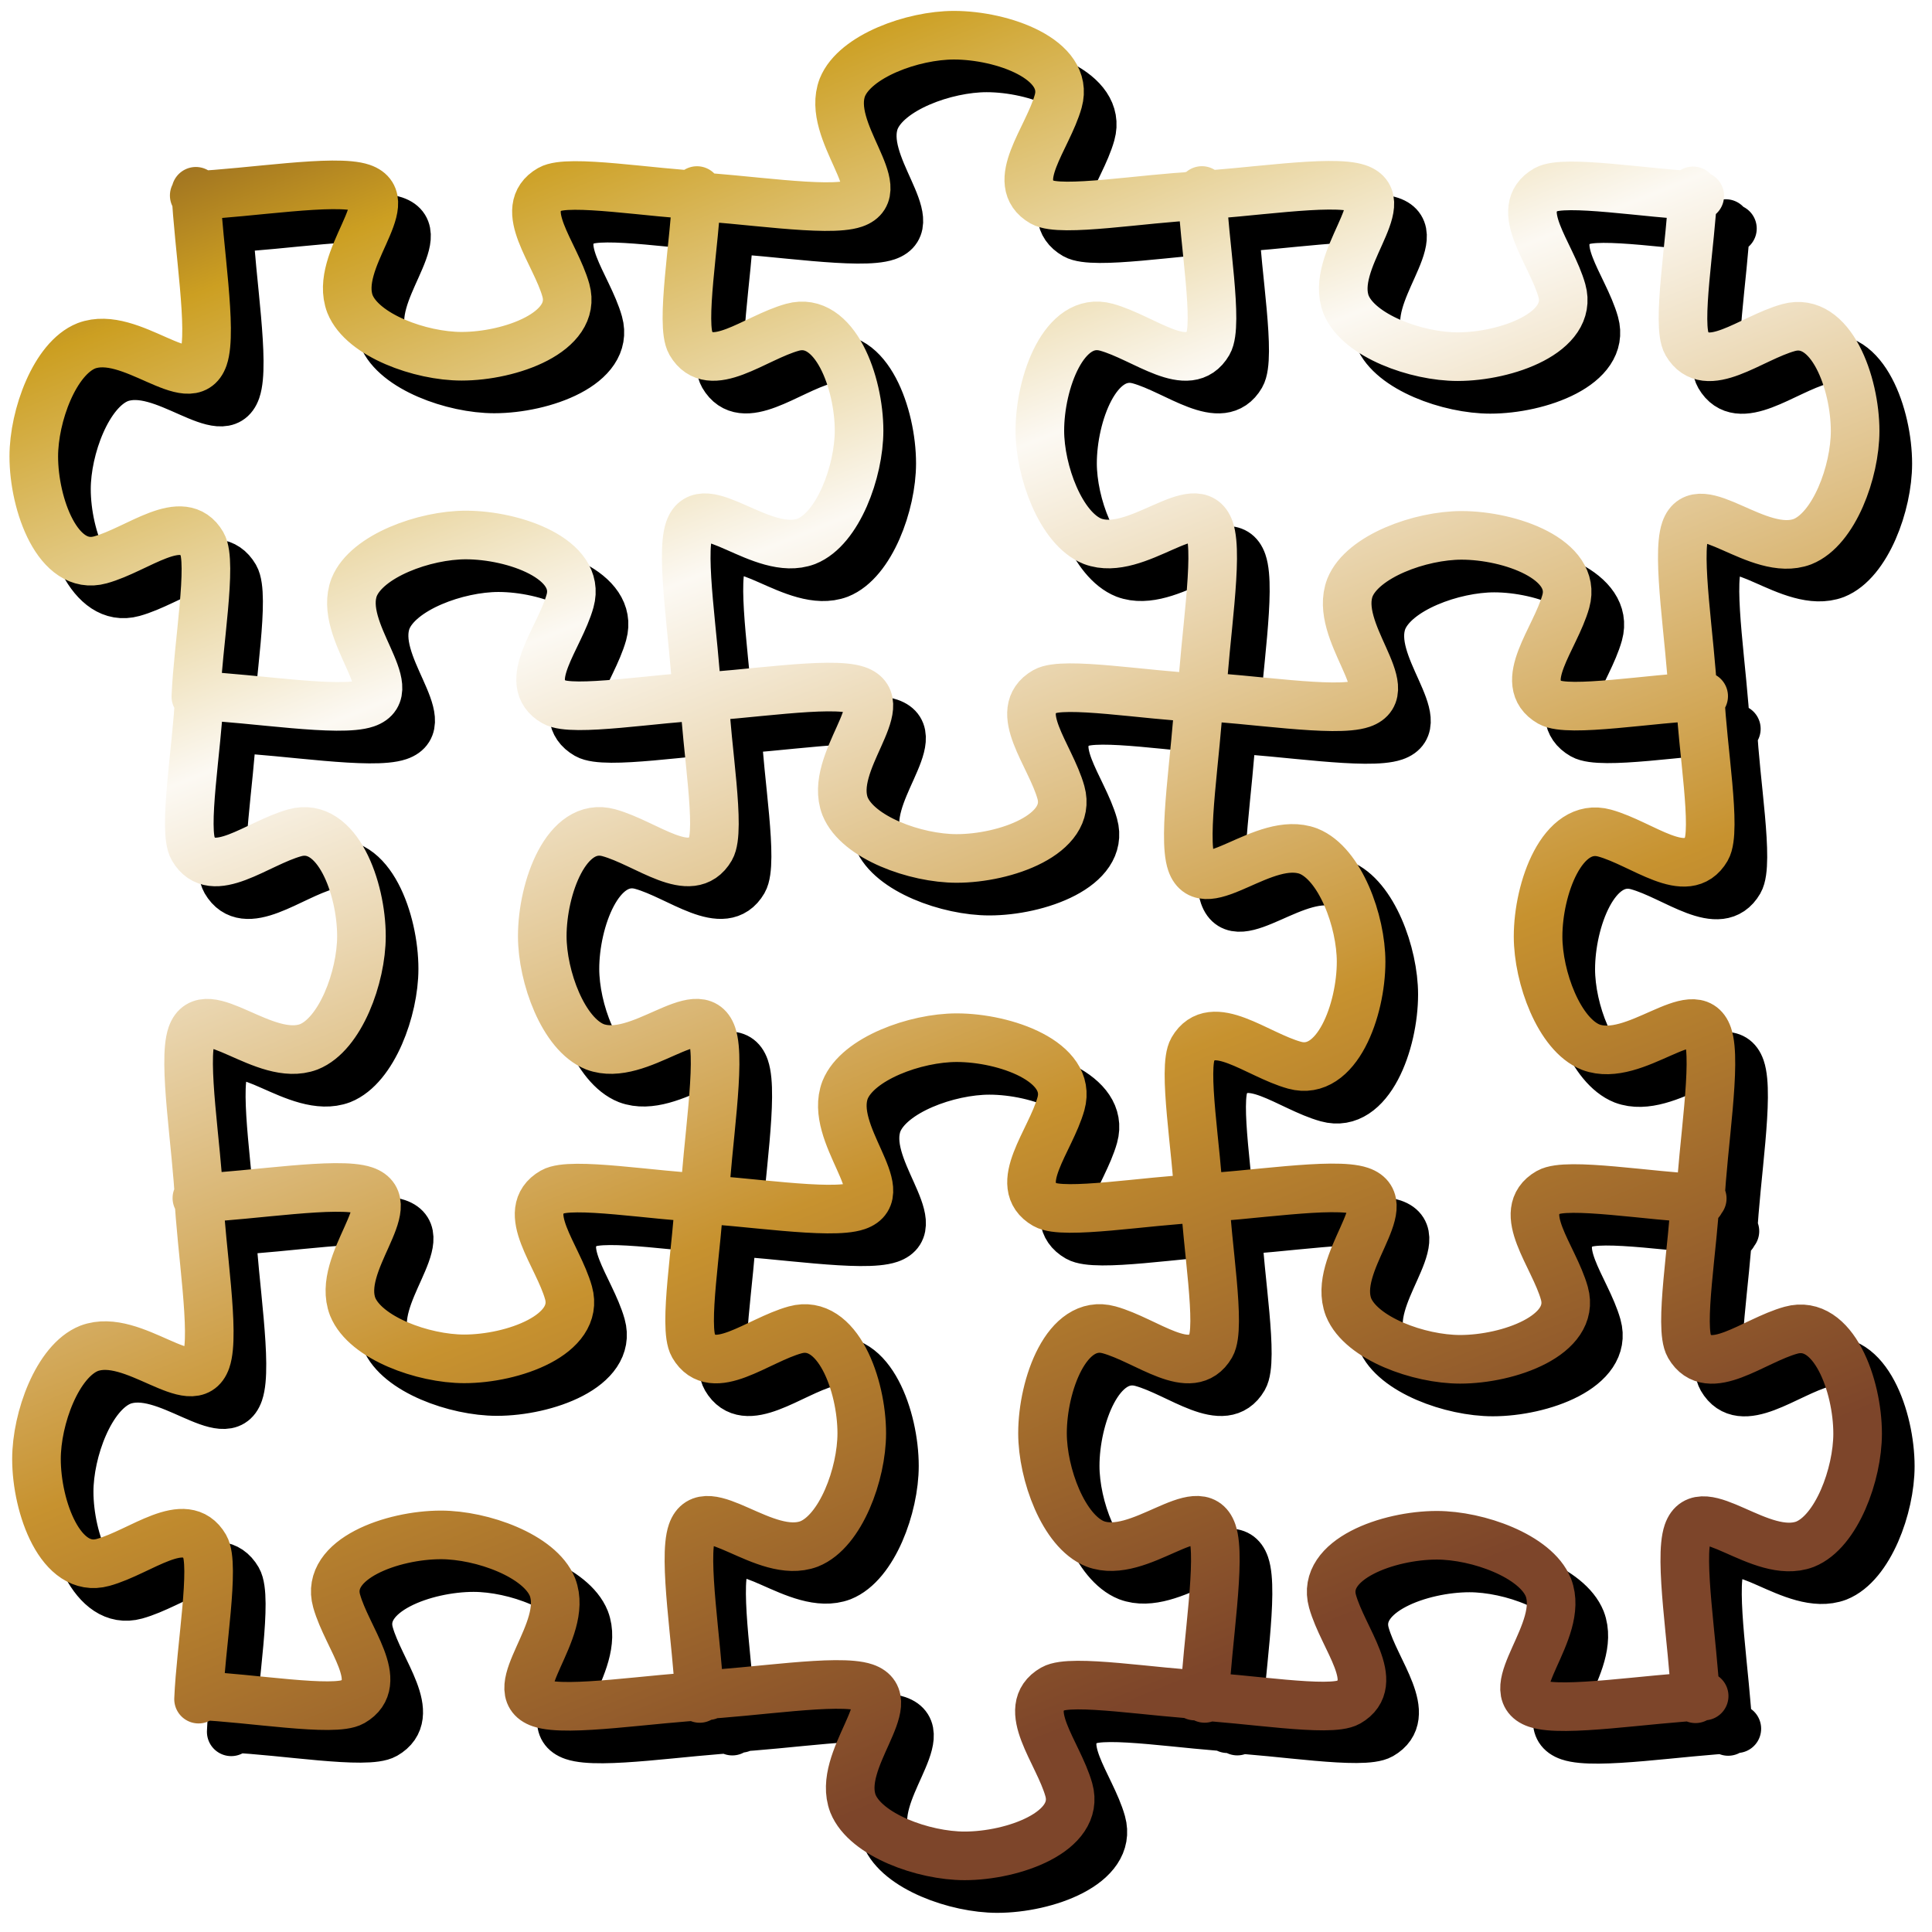
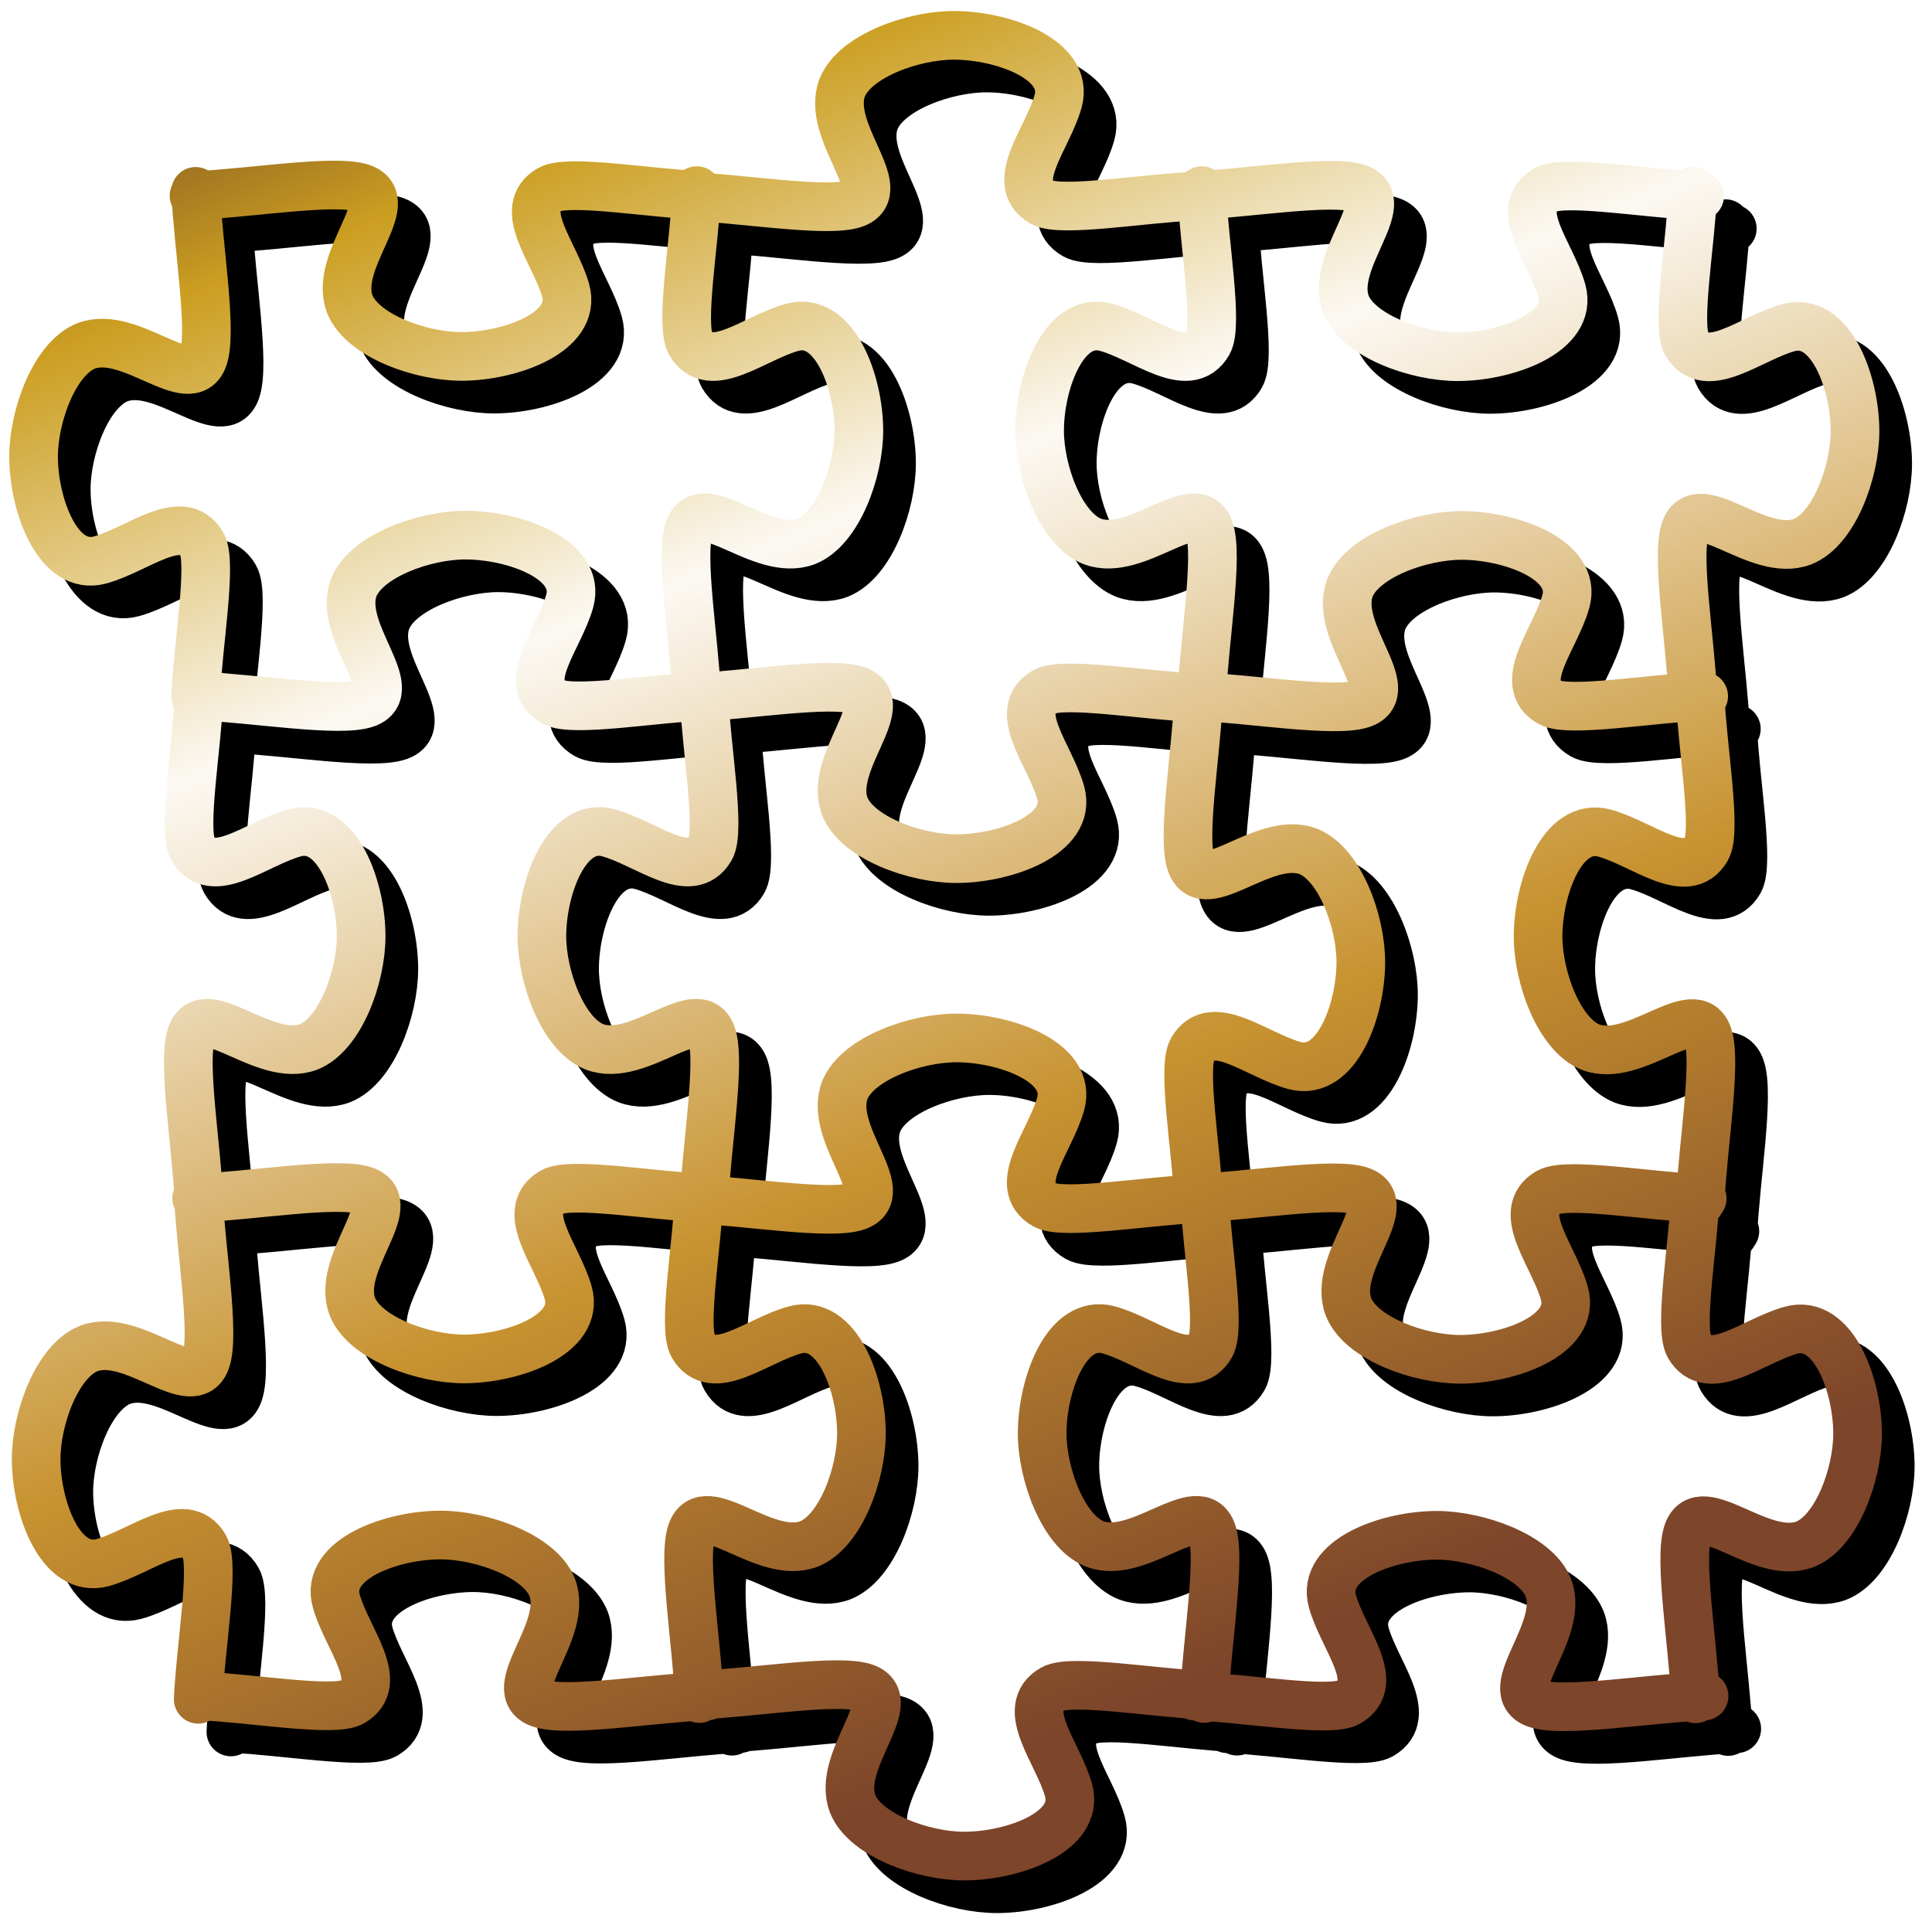
- <svg xmlns="http://www.w3.org/2000/svg" viewBox="14 11.5 47 47.3" width="200px" version="1.0" height="200px">
+ <svg xmlns="http://www.w3.org/2000/svg" version="1.0" width="200" height="200" viewBox="14 11.5 47 47.3">
  <defs>
-     <linearGradient id="grad" x2="40%" y2="100%">
-       <stop stop-color="#653920" offset="0" />
-       <stop stop-color="#CC9F22" offset=".15" />
-       <stop stop-color="#FCF9F3" offset=".38" />
-       <stop stop-color="#C7922F" offset=".7" />
-       <stop stop-color="#7D452A" offset="1" />
+     <linearGradient id="a" x1="0%" y1="0%" x2="40%" y2="100%">
+       <stop offset="0%" stop-color="#653920" />
+       <stop offset="15%" stop-color="#cc9f22" />
+       <stop offset="38%" stop-color="#fcf9f3" />
+       <stop offset="70%" stop-color="#c7922f" />
+       <stop offset="100%" stop-color="#7d452a" />
    </linearGradient>
  </defs>
-   <path stroke-linejoin="round" d="m43.051 40.843c1.368-0.062 3.453-0.409 4.105-0.187 0.934 0.318-0.703 1.772-0.291 2.845 0.309 0.767 1.725 1.278 2.732 1.278 1.185 0 2.841-0.587 2.553-1.616-0.258-0.92-1.222-1.996-0.388-2.474 0.445-0.255 2.508 0.102 3.763 0.153m-0.05 0.078c0.063-1.357 0.412-3.425 0.189-4.071-0.321-0.927-1.786 0.697-2.869 0.288-0.773-0.307-1.289-1.711-1.289-2.709 0-1.176 0.592-2.818 1.629-2.532 0.928 0.256 2.013 1.212 2.494 0.385 0.257-0.442-0.103-2.488-0.155-3.732m-12.388-0.006c1.368 0.062 3.453 0.409 4.105 0.187 0.934-0.318-0.703-1.772-0.291-2.845 0.309-0.767 1.725-1.278 2.732-1.278 1.185 0 2.841 0.587 2.553 1.616-0.258 0.92-1.222 1.996-0.388 2.474 0.445 0.255 2.508-0.102 3.763-0.153m-0.2 24.546c-0.063-1.357-0.412-3.425-0.189-4.071 0.321-0.927 1.786 0.697 2.869 0.288 0.773-0.307 1.289-1.711 1.289-2.709 0-1.176-0.592-2.818-1.629-2.532-0.928 0.256-2.013 1.212-2.494 0.385-0.257-0.442 0.103-2.488 0.155-3.732m0.211 12.304c-1.368 0.062-3.453 0.409-4.105 0.187-0.934-0.318 0.703-1.772 0.291-2.845-0.309-0.767-1.725-1.278-2.732-1.278-1.185 0-2.841 0.587-2.553 1.616 0.258 0.92 1.222 1.996 0.388 2.474-0.445 0.255-2.508-0.102-3.762-0.154m-0.109-36.727c1.368-0.062 3.453-0.409 4.105-0.187 0.934 0.318-0.703 1.772-0.291 2.845 0.309 0.767 1.725 1.278 2.732 1.278 1.185 0 2.841-0.587 2.553-1.616-0.258-0.92-1.222-1.996-0.388-2.474 0.445-0.255 2.508 0.102 3.763 0.153m-0.165 12.249c-0.063-1.357-0.412-3.425-0.189-4.071 0.321-0.927 1.786 0.697 2.869 0.288 0.773-0.307 1.289-1.711 1.289-2.709 0-1.176-0.592-2.818-1.629-2.532-0.928 0.256-2.013 1.212-2.494 0.385-0.257-0.442 0.103-2.488 0.155-3.732m-24.641 0.125c1.368 0.062 3.453 0.409 4.105 0.187 0.934-0.318-0.703-1.772-0.291-2.845 0.309-0.767 1.725-1.278 2.732-1.278 1.185 0 2.841 0.587 2.553 1.616-0.258 0.92-1.222 1.996-0.388 2.474 0.445 0.255 2.508-0.102 3.763-0.153m-24.488-0.116c0.063 1.357 0.412 3.425 0.189 4.071-0.321 0.927-1.786-0.697-2.869-0.288-0.773 0.307-1.288 1.711-1.288 2.709 0 1.176 0.592 2.818 1.629 2.532 0.928-0.256 2.013-1.212 2.494-0.385 0.257 0.442-0.103 2.488-0.155 3.732m12.268-0.018c-0.063-1.357-0.412-3.425-0.189-4.071 0.321-0.927 1.786 0.697 2.869 0.288 0.773-0.307 1.289-1.711 1.289-2.709 0-1.176-0.592-2.818-1.629-2.532-0.928 0.256-2.013 1.212-2.494 0.385-0.257-0.442 0.103-2.488 0.155-3.732m12.363 12.37c0.063-1.357 0.412-3.425 0.189-4.071-0.321-0.927-1.786 0.697-2.869 0.288-0.773-0.307-1.289-1.711-1.289-2.709 0-1.176 0.592-2.818 1.629-2.532 0.928 0.256 2.013 1.212 2.494 0.385 0.257-0.442-0.103-2.488-0.155-3.732m-24.671 0.122c1.368-0.062 3.453-0.409 4.105-0.187 0.934 0.318-0.703 1.772-0.291 2.845 0.309 0.767 1.725 1.278 2.732 1.278 1.185 0 2.841-0.587 2.553-1.616-0.258-0.92-1.222-1.996-0.388-2.474 0.445-0.255 2.508 0.102 3.763 0.153m-0.354 12.296c1.368-0.062 3.453-0.409 4.105-0.187 0.934 0.318-0.703 1.772-0.291 2.845 0.309 0.767 1.725 1.278 2.732 1.278 1.185 0 2.841-0.587 2.553-1.616-0.258-0.92-1.222-1.996-0.388-2.474 0.445-0.255 2.508 0.102 3.763 0.153m0.006-0.025c-0.063 1.357-0.412 3.425-0.189 4.071 0.321 0.927 1.786-0.697 2.869-0.288 0.773 0.307 1.288 1.711 1.288 2.709 0 1.176-0.592 2.818-1.629 2.532-0.928-0.256-2.013-1.212-2.494-0.385-0.257 0.442 0.103 2.488 0.155 3.732m-12.479-0.085c1.368 0.062 3.453 0.409 4.105 0.187 0.934-0.318-0.703-1.772-0.291-2.845 0.309-0.767 1.725-1.278 2.732-1.278 1.185 0 2.841 0.587 2.553 1.616-0.258 0.92-1.222 1.996-0.388 2.474 0.445 0.255 2.508-0.102 3.763-0.153m-24.489-0.114c0.063 1.357 0.412 3.425 0.189 4.071-0.321 0.927-1.787-0.697-2.869-0.288-0.773 0.307-1.288 1.711-1.288 2.709 0 1.176 0.592 2.818 1.629 2.532 0.928-0.256 2.013-1.212 2.494-0.385 0.257 0.442-0.103 2.488-0.155 3.732m12.479-0.085c-1.368 0.062-3.453 0.409-4.105 0.187-0.934-0.318 0.703-1.772 0.291-2.845-0.309-0.767-1.725-1.278-2.732-1.278-1.185 0-2.841 0.587-2.553 1.616 0.258 0.92 1.222 1.996 0.388 2.474-0.445 0.255-2.508-0.102-3.763-0.153m0.014-12.103c-0.063-1.357-0.412-3.425-0.189-4.071 0.321-0.927 1.786 0.697 2.869 0.288 0.773-0.307 1.289-1.711 1.289-2.709 0-1.176-0.592-2.818-1.629-2.532-0.928 0.256-2.013 1.212-2.494 0.385-0.257-0.442 0.103-2.488 0.155-3.732m12.248 24.541c-0.063-1.357-0.412-3.425-0.189-4.071 0.321-0.927 1.786 0.697 2.869 0.288 0.773-0.307 1.289-1.711 1.289-2.709 0-1.176-0.592-2.818-1.629-2.532-0.928 0.256-2.013 1.212-2.494 0.385-0.257-0.442 0.103-2.488 0.155-3.732m-12.273-12.177c1.368 0.062 3.453 0.409 4.105 0.187 0.934-0.318-0.703-1.772-0.291-2.845 0.309-0.767 1.725-1.278 2.732-1.278 1.185 0 2.841 0.587 2.553 1.616-0.258 0.92-1.222 1.996-0.388 2.474 0.445 0.255 2.508-0.102 3.763-0.153m-0.086 12.376c0.063-1.357 0.412-3.425 0.189-4.071-0.321-0.927-1.786 0.697-2.869 0.288-0.773-0.307-1.289-1.711-1.289-2.709 0-1.176 0.592-2.818 1.629-2.532 0.928 0.256 2.013 1.212 2.494 0.385 0.257-0.442-0.103-2.488-0.155-3.732m12.248 24.541c0.063-1.357 0.412-3.425 0.189-4.071-0.321-0.927-1.786 0.697-2.869 0.288-0.773-0.307-1.289-1.711-1.289-2.709 0-1.176 0.592-2.818 1.629-2.532 0.928 0.256 2.013 1.212 2.494 0.385 0.257-0.442-0.103-2.488-0.155-3.732m-24.671 0.122c1.368-0.062 3.453-0.409 4.105-0.187 0.934 0.318-0.703 1.772-0.291 2.845 0.309 0.767 1.725 1.278 2.732 1.278 1.185 0 2.841-0.587 2.553-1.616-0.258-0.92-1.222-1.996-0.388-2.474 0.445-0.255 2.508 0.102 3.763 0.153m-0.225 12.169c1.368-0.062 3.453-0.409 4.105-0.187 0.934 0.318-0.703 1.772-0.291 2.845 0.309 0.767 1.725 1.278 2.732 1.278 1.185 0 2.841-0.587 2.553-1.616-0.258-0.92-1.222-1.996-0.388-2.474 0.445-0.255 2.508 0.102 3.763 0.153" transform="translate(.8 .8)" stroke="#000" stroke-linecap="round" stroke-width="1.19" fill="none" />
-   <path stroke-linejoin="round" d="m43.051 40.843c1.368-0.062 3.453-0.409 4.105-0.187 0.934 0.318-0.703 1.772-0.291 2.845 0.309 0.767 1.725 1.278 2.732 1.278 1.185 0 2.841-0.587 2.553-1.616-0.258-0.92-1.222-1.996-0.388-2.474 0.445-0.255 2.508 0.102 3.763 0.153m-0.05 0.078c0.063-1.357 0.412-3.425 0.189-4.071-0.321-0.927-1.786 0.697-2.869 0.288-0.773-0.307-1.289-1.711-1.289-2.709 0-1.176 0.592-2.818 1.629-2.532 0.928 0.256 2.013 1.212 2.494 0.385 0.257-0.442-0.103-2.488-0.155-3.732m-12.388-0.006c1.368 0.062 3.453 0.409 4.105 0.187 0.934-0.318-0.703-1.772-0.291-2.845 0.309-0.767 1.725-1.278 2.732-1.278 1.185 0 2.841 0.587 2.553 1.616-0.258 0.92-1.222 1.996-0.388 2.474 0.445 0.255 2.508-0.102 3.763-0.153m-0.2 24.546c-0.063-1.357-0.412-3.425-0.189-4.071 0.321-0.927 1.786 0.697 2.869 0.288 0.773-0.307 1.289-1.711 1.289-2.709 0-1.176-0.592-2.818-1.629-2.532-0.928 0.256-2.013 1.212-2.494 0.385-0.257-0.442 0.103-2.488 0.155-3.732m0.211 12.304c-1.368 0.062-3.453 0.409-4.105 0.187-0.934-0.318 0.703-1.772 0.291-2.845-0.309-0.767-1.725-1.278-2.732-1.278-1.185 0-2.841 0.587-2.553 1.616 0.258 0.92 1.222 1.996 0.388 2.474-0.445 0.255-2.508-0.102-3.762-0.154m-0.109-36.727c1.368-0.062 3.453-0.409 4.105-0.187 0.934 0.318-0.703 1.772-0.291 2.845 0.309 0.767 1.725 1.278 2.732 1.278 1.185 0 2.841-0.587 2.553-1.616-0.258-0.92-1.222-1.996-0.388-2.474 0.445-0.255 2.508 0.102 3.763 0.153m-0.165 12.249c-0.063-1.357-0.412-3.425-0.189-4.071 0.321-0.927 1.786 0.697 2.869 0.288 0.773-0.307 1.289-1.711 1.289-2.709 0-1.176-0.592-2.818-1.629-2.532-0.928 0.256-2.013 1.212-2.494 0.385-0.257-0.442 0.103-2.488 0.155-3.732m-24.641 0.125c1.368 0.062 3.453 0.409 4.105 0.187 0.934-0.318-0.703-1.772-0.291-2.845 0.309-0.767 1.725-1.278 2.732-1.278 1.185 0 2.841 0.587 2.553 1.616-0.258 0.92-1.222 1.996-0.388 2.474 0.445 0.255 2.508-0.102 3.763-0.153m-24.488-0.116c0.063 1.357 0.412 3.425 0.189 4.071-0.321 0.927-1.786-0.697-2.869-0.288-0.773 0.307-1.288 1.711-1.288 2.709 0 1.176 0.592 2.818 1.629 2.532 0.928-0.256 2.013-1.212 2.494-0.385 0.257 0.442-0.103 2.488-0.155 3.732m12.268-0.018c-0.063-1.357-0.412-3.425-0.189-4.071 0.321-0.927 1.786 0.697 2.869 0.288 0.773-0.307 1.289-1.711 1.289-2.709 0-1.176-0.592-2.818-1.629-2.532-0.928 0.256-2.013 1.212-2.494 0.385-0.257-0.442 0.103-2.488 0.155-3.732m12.363 12.37c0.063-1.357 0.412-3.425 0.189-4.071-0.321-0.927-1.786 0.697-2.869 0.288-0.773-0.307-1.289-1.711-1.289-2.709 0-1.176 0.592-2.818 1.629-2.532 0.928 0.256 2.013 1.212 2.494 0.385 0.257-0.442-0.103-2.488-0.155-3.732m-24.671 0.122c1.368-0.062 3.453-0.409 4.105-0.187 0.934 0.318-0.703 1.772-0.291 2.845 0.309 0.767 1.725 1.278 2.732 1.278 1.185 0 2.841-0.587 2.553-1.616-0.258-0.92-1.222-1.996-0.388-2.474 0.445-0.255 2.508 0.102 3.763 0.153m-0.354 12.296c1.368-0.062 3.453-0.409 4.105-0.187 0.934 0.318-0.703 1.772-0.291 2.845 0.309 0.767 1.725 1.278 2.732 1.278 1.185 0 2.841-0.587 2.553-1.616-0.258-0.92-1.222-1.996-0.388-2.474 0.445-0.255 2.508 0.102 3.763 0.153m0.006-0.025c-0.063 1.357-0.412 3.425-0.189 4.071 0.321 0.927 1.786-0.697 2.869-0.288 0.773 0.307 1.288 1.711 1.288 2.709 0 1.176-0.592 2.818-1.629 2.532-0.928-0.256-2.013-1.212-2.494-0.385-0.257 0.442 0.103 2.488 0.155 3.732m-12.479-0.085c1.368 0.062 3.453 0.409 4.105 0.187 0.934-0.318-0.703-1.772-0.291-2.845 0.309-0.767 1.725-1.278 2.732-1.278 1.185 0 2.841 0.587 2.553 1.616-0.258 0.92-1.222 1.996-0.388 2.474 0.445 0.255 2.508-0.102 3.763-0.153m-24.489-0.114c0.063 1.357 0.412 3.425 0.189 4.071-0.321 0.927-1.787-0.697-2.869-0.288-0.773 0.307-1.288 1.711-1.288 2.709 0 1.176 0.592 2.818 1.629 2.532 0.928-0.256 2.013-1.212 2.494-0.385 0.257 0.442-0.103 2.488-0.155 3.732m12.479-0.085c-1.368 0.062-3.453 0.409-4.105 0.187-0.934-0.318 0.703-1.772 0.291-2.845-0.309-0.767-1.725-1.278-2.732-1.278-1.185 0-2.841 0.587-2.553 1.616 0.258 0.92 1.222 1.996 0.388 2.474-0.445 0.255-2.508-0.102-3.763-0.153m0.014-12.103c-0.063-1.357-0.412-3.425-0.189-4.071 0.321-0.927 1.786 0.697 2.869 0.288 0.773-0.307 1.289-1.711 1.289-2.709 0-1.176-0.592-2.818-1.629-2.532-0.928 0.256-2.013 1.212-2.494 0.385-0.257-0.442 0.103-2.488 0.155-3.732m12.248 24.541c-0.063-1.357-0.412-3.425-0.189-4.071 0.321-0.927 1.786 0.697 2.869 0.288 0.773-0.307 1.289-1.711 1.289-2.709 0-1.176-0.592-2.818-1.629-2.532-0.928 0.256-2.013 1.212-2.494 0.385-0.257-0.442 0.103-2.488 0.155-3.732m-12.273-12.177c1.368 0.062 3.453 0.409 4.105 0.187 0.934-0.318-0.703-1.772-0.291-2.845 0.309-0.767 1.725-1.278 2.732-1.278 1.185 0 2.841 0.587 2.553 1.616-0.258 0.92-1.222 1.996-0.388 2.474 0.445 0.255 2.508-0.102 3.763-0.153m-0.086 12.376c0.063-1.357 0.412-3.425 0.189-4.071-0.321-0.927-1.786 0.697-2.869 0.288-0.773-0.307-1.289-1.711-1.289-2.709 0-1.176 0.592-2.818 1.629-2.532 0.928 0.256 2.013 1.212 2.494 0.385 0.257-0.442-0.103-2.488-0.155-3.732m12.248 24.541c0.063-1.357 0.412-3.425 0.189-4.071-0.321-0.927-1.786 0.697-2.869 0.288-0.773-0.307-1.289-1.711-1.289-2.709 0-1.176 0.592-2.818 1.629-2.532 0.928 0.256 2.013 1.212 2.494 0.385 0.257-0.442-0.103-2.488-0.155-3.732m-24.671 0.122c1.368-0.062 3.453-0.409 4.105-0.187 0.934 0.318-0.703 1.772-0.291 2.845 0.309 0.767 1.725 1.278 2.732 1.278 1.185 0 2.841-0.587 2.553-1.616-0.258-0.92-1.222-1.996-0.388-2.474 0.445-0.255 2.508 0.102 3.763 0.153m-0.225 12.169c1.368-0.062 3.453-0.409 4.105-0.187 0.934 0.318-0.703 1.772-0.291 2.845 0.309 0.767 1.725 1.278 2.732 1.278 1.185 0 2.841-0.587 2.553-1.616-0.258-0.92-1.222-1.996-0.388-2.474 0.445-0.255 2.508 0.102 3.763 0.153" stroke="url(#grad)" stroke-linecap="round" stroke-width="1.19" fill="none" />
+   <path d="M43.851 41.643c1.369-.063 3.454-.41 4.105-.188.934.318-.703 1.772-.29 2.846.309.766 1.724 1.278 2.731 1.278 1.186 0 2.841-.587 2.553-1.616-.257-.92-1.222-1.996-.388-2.474.445-.255 2.508.103 3.762.154m-.05.078c.063-1.357.413-3.425.189-4.071-.32-.927-1.787.697-2.869.288-.773-.306-1.288-1.71-1.288-2.709 0-1.176.591-2.818 1.629-2.532.927.256 2.012 1.212 2.494.385.257-.441-.103-2.488-.155-3.731m-12.387-.006c1.368.062 3.453.409 4.105.187.934-.318-.704-1.772-.291-2.845.309-.767 1.725-1.278 2.731-1.278 1.186 0 2.842.587 2.554 1.616-.258.92-1.223 1.996-.389 2.473.446.255 2.509-.102 3.763-.153m-.2 24.546c-.064-1.357-.413-3.425-.19-4.07.321-.927 1.787.697 2.87.288.773-.307 1.288-1.711 1.288-2.71 0-1.175-.592-2.817-1.629-2.532-.928.256-2.013 1.212-2.494.385-.257-.441.103-2.487.154-3.731m.211 12.303c-1.368.063-3.453.41-4.105.188-.934-.318.704-1.772.291-2.846-.309-.766-1.725-1.278-2.731-1.278-1.186 0-2.842.587-2.554 1.616.258.92 1.223 1.996.389 2.474-.446.255-2.509-.102-3.763-.154m-.109-36.727c1.368-.062 3.453-.408 4.105-.187.934.318-.703 1.772-.29 2.846.308.766 1.724 1.277 2.73 1.277 1.186 0 2.842-.587 2.554-1.615-.258-.92-1.222-1.996-.388-2.474.445-.255 2.508.102 3.762.153m-.165 12.25c-.063-1.358-.412-3.426-.189-4.072.32-.927 1.787.697 2.87.288.772-.306 1.288-1.71 1.288-2.709 0-1.175-.592-2.818-1.63-2.532-.927.256-2.012 1.212-2.494.385-.257-.441.104-2.487.155-3.731m-24.64.125c1.368.062 3.453.409 4.104.187.935-.318-.703-1.772-.29-2.845.309-.767 1.725-1.278 2.731-1.278 1.186 0 2.842.587 2.554 1.615-.258.92-1.223 1.996-.389 2.474.445.255 2.508-.102 3.763-.153m-24.489-.116c.063 1.357.413 3.425.189 4.072-.32.926-1.787-.698-2.869-.289-.773.307-1.288 1.71-1.288 2.71 0 1.175.591 2.817 1.629 2.531.927-.255 2.012-1.212 2.494-.385.257.442-.103 2.488-.155 3.732m12.268-.018c-.063-1.357-.412-3.425-.189-4.071.32-.927 1.787.697 2.87.288.772-.307 1.288-1.71 1.288-2.71 0-1.175-.592-2.817-1.63-2.531-.927.255-2.012 1.212-2.494.385-.257-.442.103-2.488.155-3.732m12.363 12.37c.063-1.356.412-3.424.188-4.07-.32-.927-1.786.697-2.868.288-.774-.307-1.289-1.71-1.289-2.71 0-1.175.592-2.817 1.629-2.531.928.255 2.013 1.212 2.494.385.257-.442-.103-2.488-.154-3.732M19.4 17.09c1.368-.062 3.453-.409 4.105-.187.934.318-.703 1.772-.291 2.845.31.767 1.725 1.278 2.732 1.278 1.185 0 2.84-.587 2.553-1.615-.258-.92-1.222-1.997-.389-2.474.446-.255 2.509.102 3.763.153m-.354 12.296c1.368-.062 3.453-.409 4.105-.187.934.318-.703 1.772-.291 2.845.31.767 1.725 1.278 2.732 1.278 1.185 0 2.84-.587 2.553-1.616-.258-.92-1.222-1.996-.389-2.473.446-.255 2.509.102 3.763.153m.006-.025c-.063 1.357-.413 3.425-.19 4.071.321.927 1.787-.697 2.87-.288.773.307 1.288 1.71 1.288 2.71 0 1.175-.592 2.817-1.629 2.531-.927-.255-2.013-1.212-2.494-.385-.257.442.103 2.488.155 3.732m-12.48-.085c1.37.062 3.454.409 4.106.187.934-.318-.703-1.772-.291-2.845.31-.767 1.725-1.278 2.732-1.278 1.185 0 2.84.587 2.553 1.615-.258.92-1.222 1.997-.389 2.474.446.255 2.509-.102 3.763-.153m-24.489-.115c.063 1.357.413 3.424.19 4.07-.321.927-1.787-.697-2.87-.288-.773.307-1.288 1.711-1.288 2.71 0 1.175.592 2.817 1.629 2.532.928-.256 2.013-1.213 2.494-.386.257.442-.103 2.488-.155 3.732m12.48-.085c-1.37.063-3.454.41-4.106.187-.934-.318.703-1.771.291-2.845-.31-.767-1.725-1.278-2.732-1.278-1.185 0-2.84.587-2.553 1.616.258.92 1.222 1.996.389 2.474-.446.255-2.509-.103-3.763-.154m.014-12.103c-.063-1.357-.412-3.425-.188-4.071.32-.927 1.786.697 2.869.288.773-.307 1.288-1.71 1.288-2.71 0-1.175-.592-2.817-1.629-2.531-.928.255-2.013 1.212-2.494.385-.257-.442.103-2.488.154-3.732m12.248 24.541c-.063-1.357-.412-3.425-.189-4.071.321-.927 1.787.697 2.87.288.773-.306 1.288-1.71 1.288-2.709 0-1.176-.592-2.818-1.629-2.532-.928.255-2.013 1.212-2.494.385-.258-.441.103-2.488.154-3.731M19.498 29.337c1.369.062 3.454.409 4.105.187.935-.318-.703-1.772-.29-2.845.309-.767 1.724-1.278 2.731-1.278 1.186 0 2.842.587 2.554 1.615-.258.92-1.223 1.997-.389 2.474.445.255 2.508-.102 3.763-.153m-.086 12.376c.063-1.357.412-3.425.189-4.071-.32-.927-1.787.697-2.87.288-.772-.307-1.288-1.71-1.288-2.71 0-1.175.592-2.817 1.63-2.531.927.255 2.012 1.212 2.494.385.257-.442-.103-2.488-.155-3.732m12.248 24.541c.063-1.357.412-3.425.189-4.071-.32-.927-1.787.697-2.87.288-.772-.306-1.288-1.71-1.288-2.709 0-1.176.592-2.818 1.63-2.532.927.255 2.012 1.212 2.494.385.257-.441-.103-2.488-.155-3.731m-24.67.121c1.367-.062 3.452-.409 4.104-.187.934.318-.703 1.772-.29 2.845.308.767 1.724 1.278 2.731 1.278 1.185 0 2.841-.587 2.553-1.615-.258-.92-1.222-1.996-.388-2.474.445-.255 2.508.102 3.762.153m-.225 12.17c1.368-.062 3.453-.408 4.105-.187.934.318-.703 1.772-.29 2.846.308.766 1.724 1.278 2.73 1.278 1.186 0 2.842-.587 2.554-1.616-.258-.92-1.222-1.996-.388-2.474.445-.255 2.508.102 3.762.154" fill="none" stroke="#000" stroke-width="1.191" stroke-linecap="round" stroke-linejoin="round" stroke-dasharray="none" />
+   <path d="M43.051 40.843c1.369-.063 3.454-.41 4.105-.188.934.318-.703 1.772-.29 2.846.309.766 1.724 1.278 2.731 1.278 1.186 0 2.841-.587 2.553-1.616-.257-.92-1.222-1.996-.388-2.474.445-.255 2.508.103 3.762.154m-.05.078c.063-1.357.413-3.425.189-4.071-.32-.927-1.787.697-2.869.288-.773-.306-1.288-1.71-1.288-2.709 0-1.176.591-2.818 1.629-2.532.927.256 2.012 1.212 2.494.385.257-.441-.103-2.488-.155-3.731m-12.387-.006c1.368.062 3.453.409 4.105.187.934-.318-.704-1.772-.291-2.845.309-.767 1.725-1.278 2.731-1.278 1.186 0 2.842.587 2.554 1.616-.258.92-1.223 1.996-.389 2.473.446.255 2.509-.102 3.763-.153m-.2 24.546c-.064-1.357-.413-3.425-.19-4.07.321-.927 1.787.697 2.87.288.773-.307 1.288-1.711 1.288-2.71 0-1.175-.592-2.817-1.629-2.532-.928.256-2.013 1.212-2.494.385-.257-.441.103-2.487.154-3.731m.211 12.303c-1.368.063-3.453.41-4.105.188-.934-.318.704-1.772.291-2.846-.309-.766-1.725-1.278-2.731-1.278-1.186 0-2.842.587-2.554 1.616.258.92 1.223 1.996.389 2.474-.446.255-2.509-.102-3.763-.154m-.109-36.727c1.368-.062 3.453-.408 4.105-.187.934.318-.703 1.772-.29 2.846.308.766 1.724 1.277 2.73 1.277 1.186 0 2.842-.587 2.554-1.615-.258-.92-1.222-1.996-.388-2.474.445-.255 2.508.102 3.762.153m-.165 12.25c-.063-1.358-.412-3.426-.189-4.072.32-.927 1.787.697 2.87.288.772-.306 1.288-1.71 1.288-2.709 0-1.175-.592-2.818-1.63-2.532-.927.256-2.012 1.212-2.494.385-.257-.441.104-2.487.155-3.731m-24.64.125c1.368.062 3.453.409 4.104.187.935-.318-.703-1.772-.29-2.845.309-.767 1.725-1.278 2.731-1.278 1.186 0 2.842.587 2.554 1.615-.258.92-1.223 1.996-.389 2.474.445.255 2.508-.102 3.763-.153m-24.489-.116c.063 1.357.413 3.425.189 4.072-.32.926-1.787-.698-2.869-.289-.773.307-1.288 1.71-1.288 2.71 0 1.175.591 2.817 1.629 2.531.927-.255 2.012-1.212 2.494-.385.257.442-.103 2.488-.155 3.732m12.268-.018c-.063-1.357-.412-3.425-.189-4.071.32-.927 1.787.697 2.87.288.772-.307 1.288-1.71 1.288-2.71 0-1.175-.592-2.817-1.63-2.531-.927.255-2.012 1.212-2.494.385-.257-.442.103-2.488.155-3.732m12.363 12.37c.063-1.356.412-3.424.188-4.07-.32-.927-1.786.697-2.868.288-.774-.307-1.289-1.71-1.289-2.71 0-1.175.592-2.817 1.629-2.531.928.255 2.013 1.212 2.494.385.257-.442-.103-2.488-.154-3.732M18.6 16.29c1.368-.062 3.453-.409 4.105-.187.934.318-.703 1.772-.291 2.845.31.767 1.725 1.278 2.732 1.278 1.185 0 2.84-.587 2.553-1.615-.258-.92-1.222-1.997-.389-2.474.446-.255 2.509.102 3.763.153m-.354 12.296c1.368-.062 3.453-.409 4.105-.187.934.318-.703 1.772-.291 2.845.31.767 1.725 1.278 2.732 1.278 1.185 0 2.84-.587 2.553-1.616-.258-.92-1.222-1.996-.389-2.473.446-.255 2.509.102 3.763.153m.006-.025c-.063 1.357-.413 3.425-.19 4.071.321.927 1.787-.697 2.87-.288.773.307 1.288 1.71 1.288 2.71 0 1.175-.592 2.817-1.629 2.531-.927-.255-2.013-1.212-2.494-.385-.257.442.103 2.488.155 3.732m-12.48-.085c1.37.062 3.454.409 4.106.187.934-.318-.703-1.772-.291-2.845.31-.767 1.725-1.278 2.732-1.278 1.185 0 2.84.587 2.553 1.615-.258.92-1.222 1.997-.389 2.474.446.255 2.509-.102 3.763-.153m-24.489-.115c.063 1.357.413 3.424.19 4.07-.321.927-1.787-.697-2.87-.288-.773.307-1.288 1.711-1.288 2.71 0 1.175.592 2.817 1.629 2.532.928-.256 2.013-1.213 2.494-.386.257.442-.103 2.488-.155 3.732m12.48-.085c-1.37.063-3.454.41-4.106.187-.934-.318.703-1.771.291-2.845-.31-.767-1.725-1.278-2.732-1.278-1.185 0-2.84.587-2.553 1.616.258.92 1.222 1.996.389 2.474-.446.255-2.509-.103-3.763-.154m.014-12.103c-.063-1.357-.412-3.425-.188-4.071.32-.927 1.786.697 2.869.288.773-.307 1.288-1.71 1.288-2.71 0-1.175-.592-2.817-1.629-2.531-.928.255-2.013 1.212-2.494.385-.257-.442.103-2.488.154-3.732m12.248 24.541c-.063-1.357-.412-3.425-.189-4.071.321-.927 1.787.697 2.87.288.773-.306 1.288-1.71 1.288-2.709 0-1.176-.592-2.818-1.629-2.532-.928.255-2.013 1.212-2.494.385-.258-.441.103-2.488.154-3.731M18.698 28.537c1.369.062 3.454.409 4.105.187.935-.318-.703-1.772-.29-2.845.309-.767 1.724-1.278 2.731-1.278 1.186 0 2.842.587 2.554 1.615-.258.92-1.223 1.997-.389 2.474.445.255 2.508-.102 3.763-.153m-.086 12.376c.063-1.357.412-3.425.189-4.071-.32-.927-1.787.697-2.87.288-.772-.307-1.288-1.71-1.288-2.71 0-1.175.592-2.817 1.63-2.531.927.255 2.012 1.212 2.494.385.257-.442-.103-2.488-.155-3.732m12.248 24.541c.063-1.357.412-3.425.189-4.071-.32-.927-1.787.697-2.87.288-.772-.306-1.288-1.71-1.288-2.709 0-1.176.592-2.818 1.63-2.532.927.255 2.012 1.212 2.494.385.257-.441-.103-2.488-.155-3.731m-24.67.121c1.367-.062 3.452-.409 4.104-.187.934.318-.703 1.772-.29 2.845.308.767 1.724 1.278 2.731 1.278 1.185 0 2.841-.587 2.553-1.615-.258-.92-1.222-1.996-.388-2.474.445-.255 2.508.102 3.762.153m-.225 12.17c1.368-.062 3.453-.408 4.105-.187.934.318-.703 1.772-.29 2.846.308.766 1.724 1.278 2.73 1.278 1.186 0 2.842-.587 2.554-1.616-.258-.92-1.222-1.996-.388-2.474.445-.255 2.508.102 3.762.154" fill="none" stroke="url(#a)" stroke-width="1.191" stroke-linecap="round" stroke-linejoin="round" stroke-dasharray="none" />
</svg>
